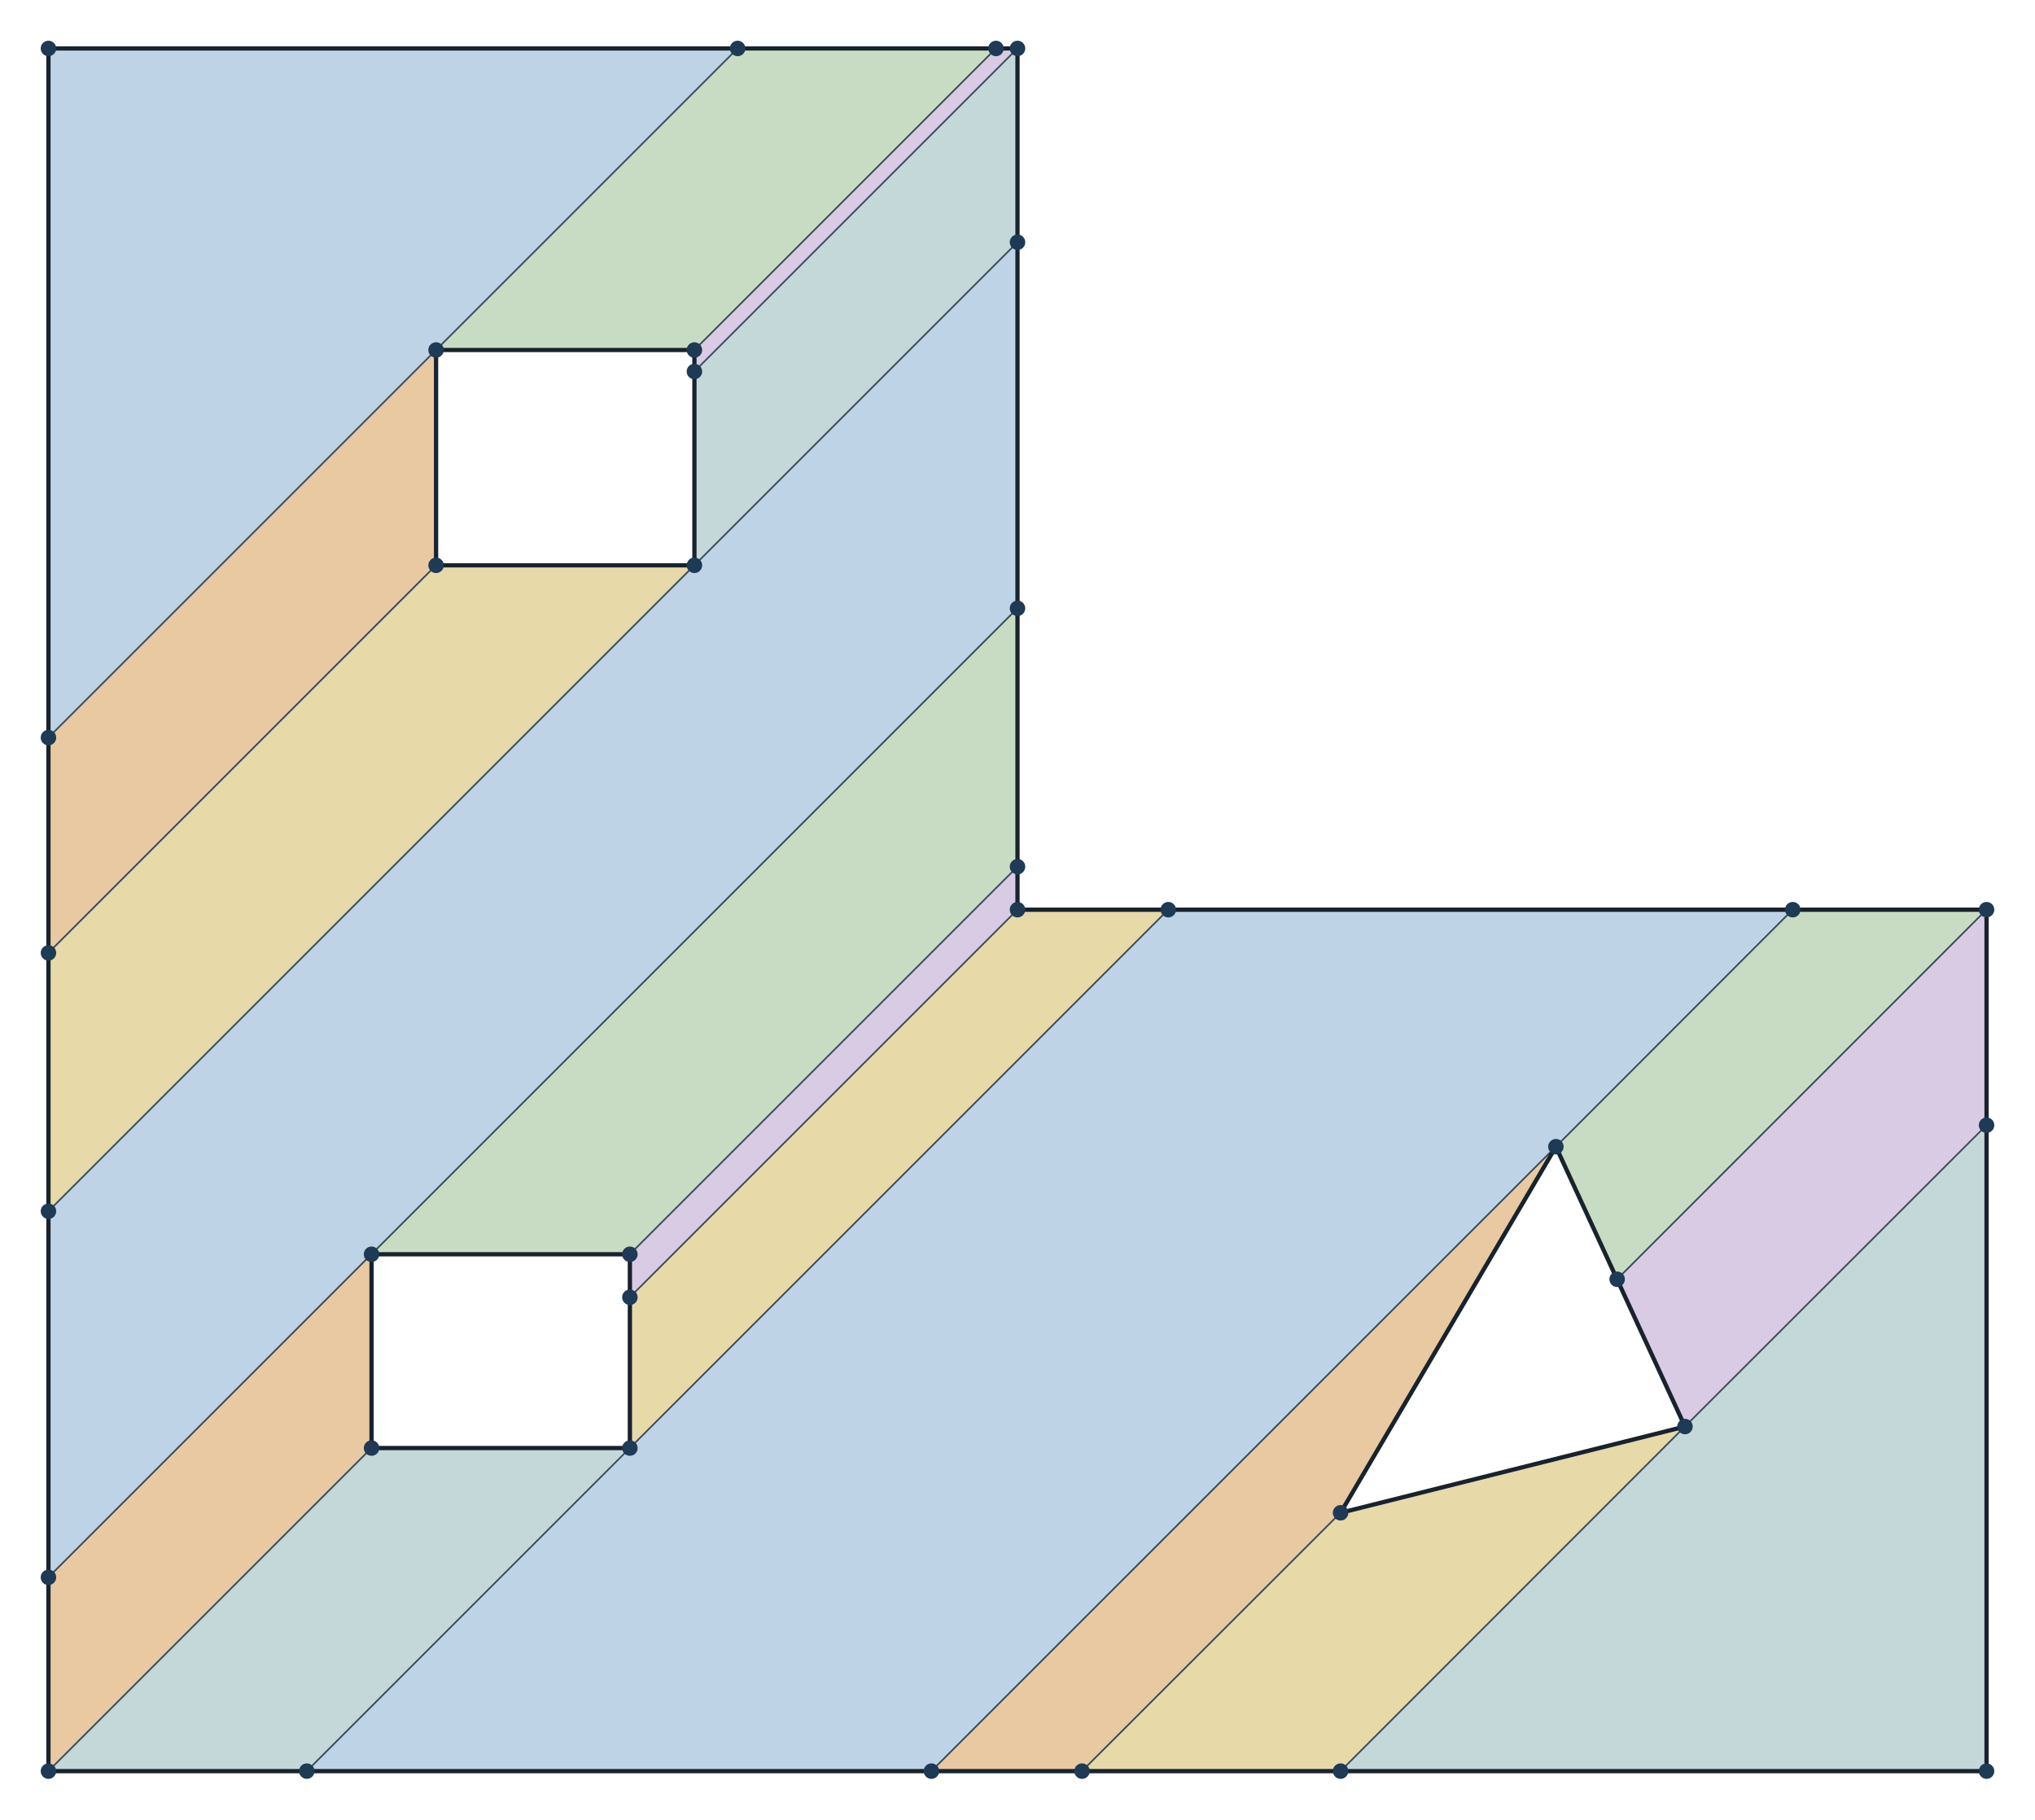
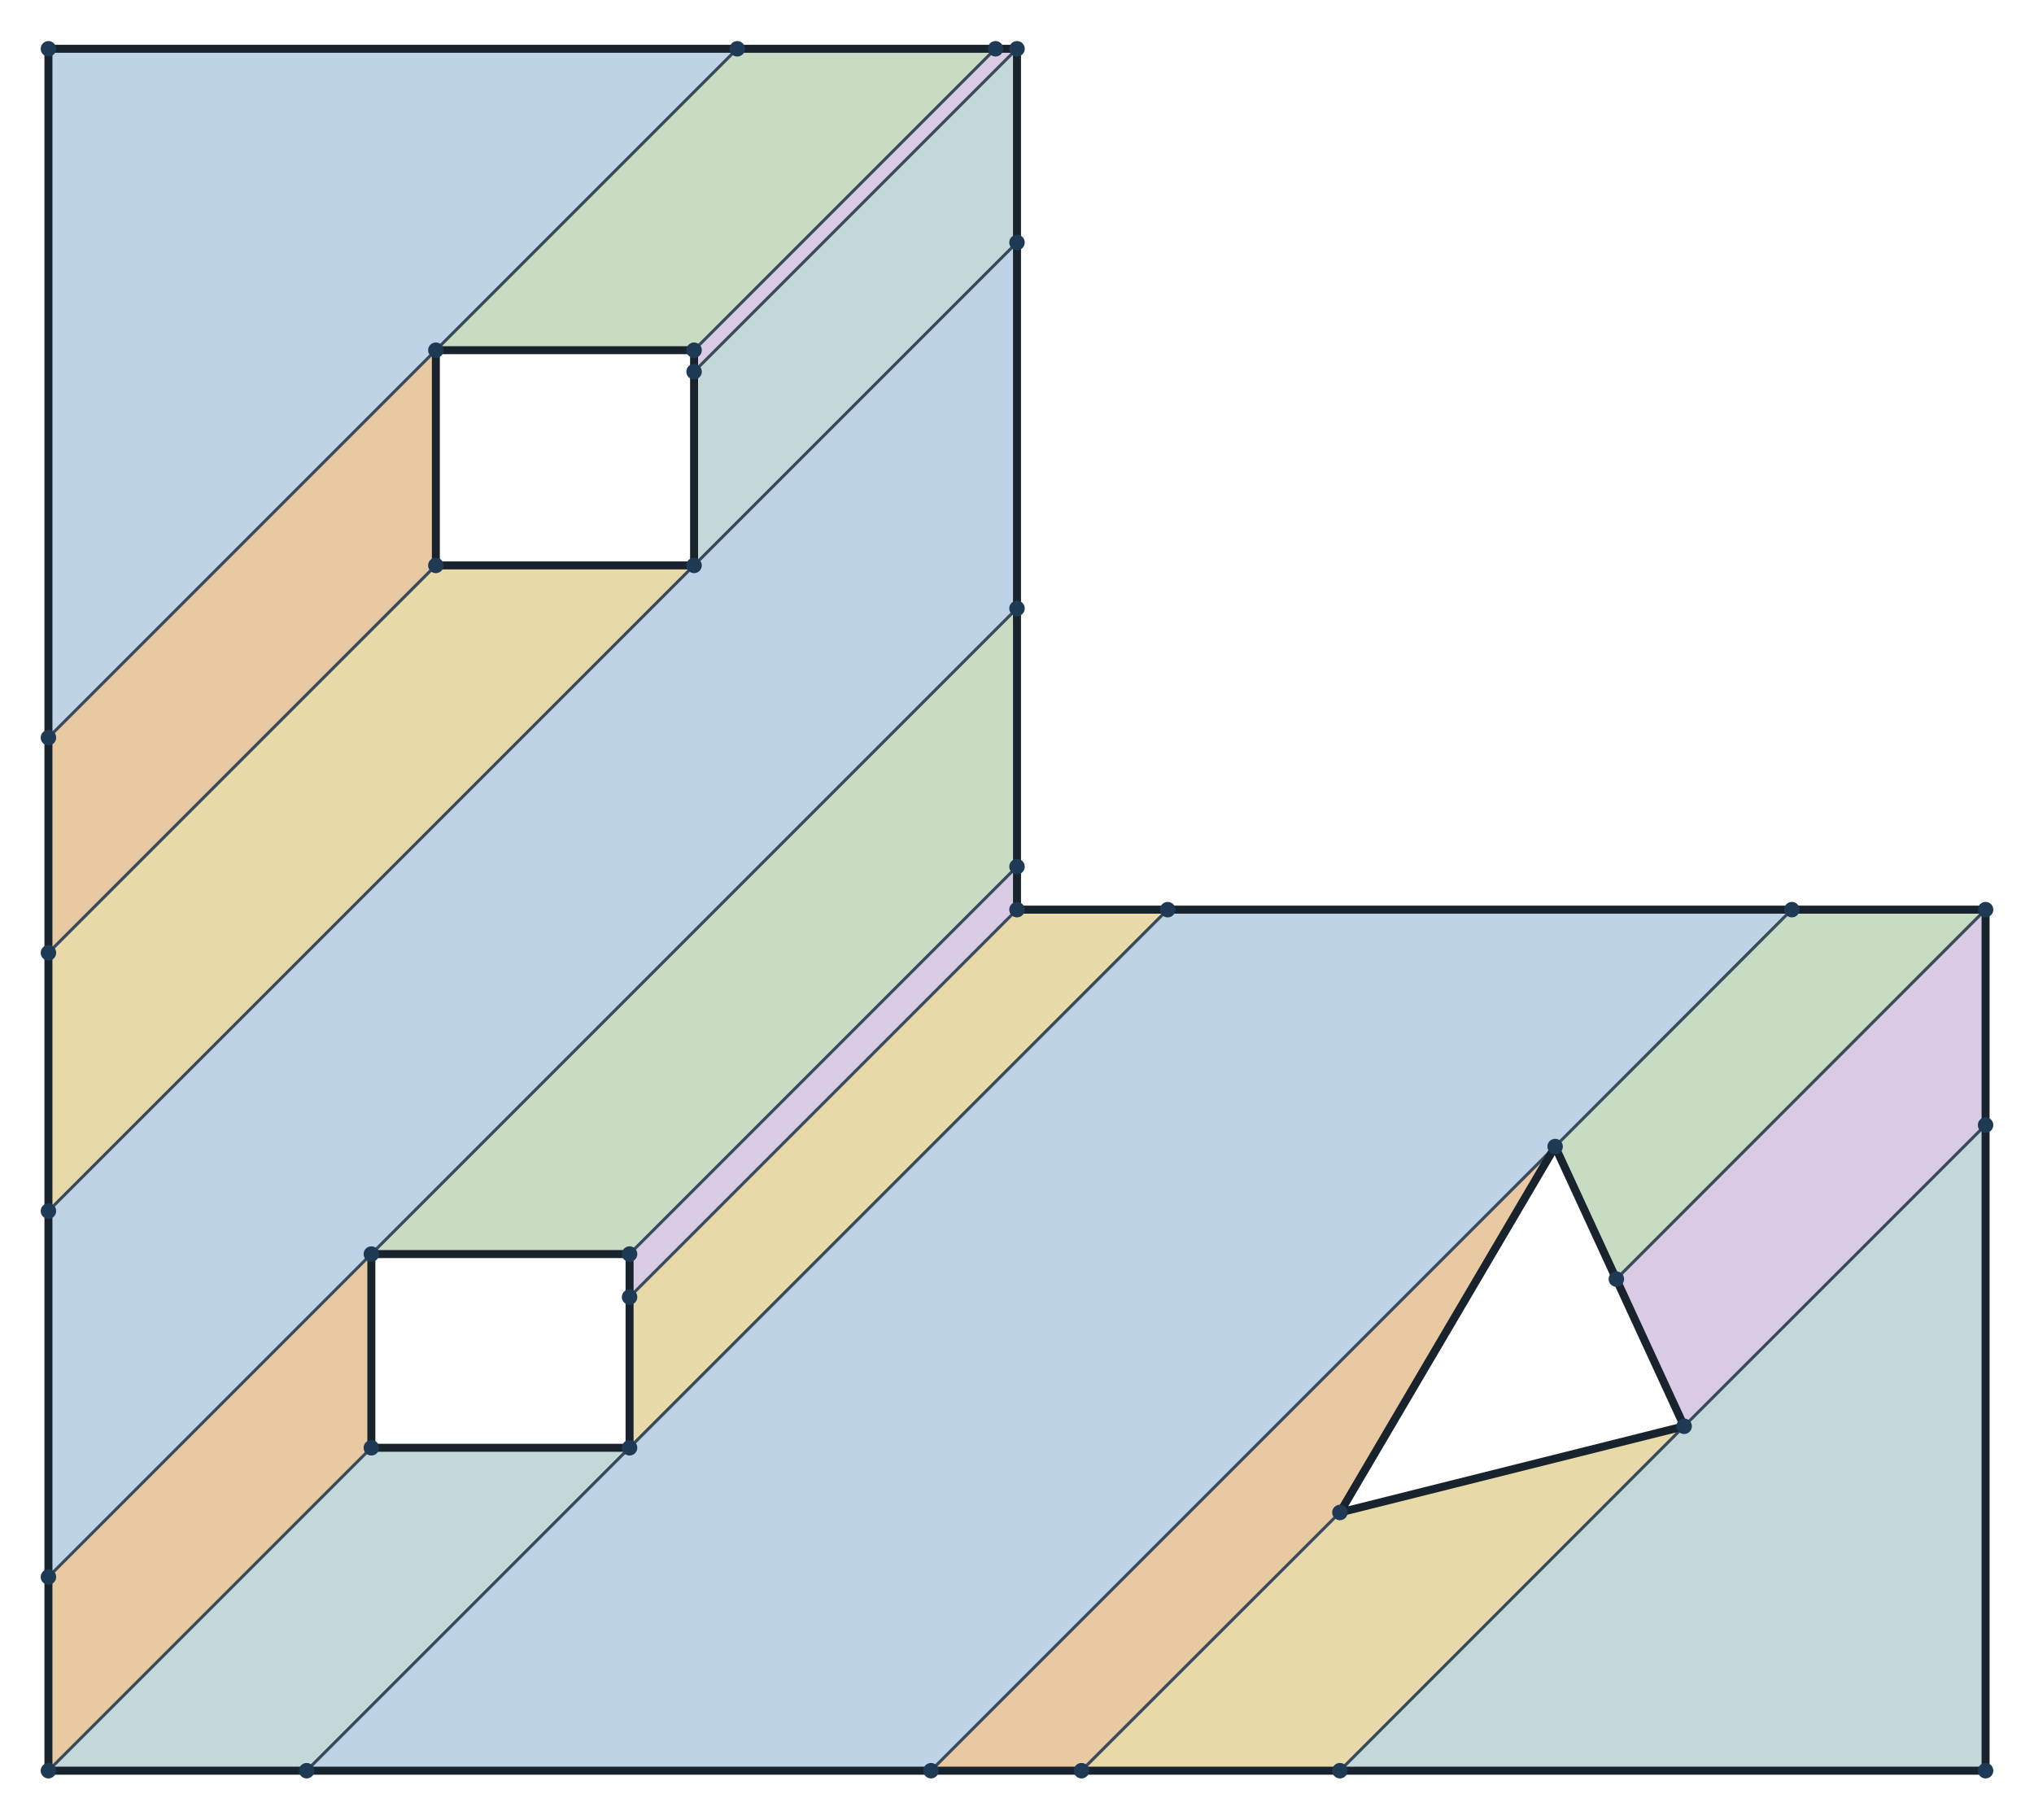
- <svg xmlns="http://www.w3.org/2000/svg" width="1050" height="939" viewBox="0 0 1050 939" role="img" aria-label="An L-shaped slab in strips at 45 degrees">
+ <svg xmlns="http://www.w3.org/2000/svg" width="560" height="501" viewBox="0 0 1050 939" role="img" aria-label="An L-shaped slab in strips at 45 degrees">
  <style>polygon{stroke:#3a4c5c;stroke-width:0.8;stroke-linejoin:round;vector-effect:non-scaling-stroke}.fw{fill:#a8c6df}.fc{fill:#eda86a}.t0{fill:#bfd3e6}.t1{fill:#e9c9a2}.t2{fill:#c8dcc4}.t3{fill:#d9cbe3}.t4{fill:#e7d9a8}.t5{fill:#c4d8da}.ol{fill:none;stroke:#18232d;stroke-width:2.2}.vx{fill:#1e3a55}@media (prefers-color-scheme:dark){polygon{stroke:#8fa3b2}.fw{fill:#355a7a}.fc{fill:#a8622c}.t0{fill:#2f4a63}.t1{fill:#6a5136}.t2{fill:#3c5a40}.t3{fill:#4e4161}.t4{fill:#625a33}.t5{fill:#355a5d}.ol{stroke:#e4eaee}.vx{fill:#cfe0ee}}</style>
  <polygon class="t0" points="25,25 25,380.6 225,180.6 380.6,25" />
  <polygon class="t1" points="25,380.6 25,491.7 225,291.7 225,180.6" />
  <polygon class="t2" points="225,180.6 358.3,180.6 513.9,25 380.6,25" />
  <polygon class="t3" points="358.3,180.6 358.3,191.7 525,25 513.9,25" />
  <polygon class="t4" points="25,491.7 25,625 358.3,291.7 225,291.7" />
  <polygon class="t5" points="358.3,191.7 358.3,291.7 525,125 525,25" />
  <polygon class="t0" points="25,625 25,813.9 191.7,647.2 525,313.9 525,125 358.3,291.7" />
  <polygon class="t1" points="25,813.9 25,913.9 191.7,747.2 191.7,647.2" />
  <polygon class="t2" points="191.7,647.2 325,647.2 525,447.2 525,313.9" />
  <polygon class="t3" points="325,647.2 325,669.4 525,469.4 525,447.2" />
  <polygon class="t4" points="325,669.4 325,747.2 602.8,469.4 525,469.4" />
  <polygon class="t5" points="25,913.9 158.3,913.9 325,747.2 191.7,747.2" />
  <polygon class="t0" points="158.3,913.9 480.6,913.9 802.8,591.7 925,469.4 602.8,469.4 325,747.2" />
  <polygon class="t1" points="480.6,913.9 558.3,913.9 691.7,780.6 802.8,591.7" />
  <polygon class="t2" points="802.8,591.7 834.4,660.1 1025,469.4 925,469.4" />
  <polygon class="t3" points="834.4,660.1 869.4,736.1 1025,580.6 1025,469.4" />
  <polygon class="t4" points="558.3,913.9 691.7,913.9 869.4,736.1 691.7,780.6" />
  <polygon class="t5" points="691.7,913.9 1025,913.9 1025,580.6 869.4,736.1" />
  <polygon class="ol" points="25,913.9 1025,913.9 1025,469.4 525,469.4 525,25 25,25" />
  <polygon class="ol" points="191.7,747.2 325,747.2 325,647.2 191.7,647.2" />
  <polygon class="ol" points="691.7,780.6 869.4,736.1 802.8,591.7" />
  <polygon class="ol" points="225,291.7 358.3,291.7 358.3,180.6 225,180.6" />
  <circle class="vx" cx="25" cy="25" r="4" />
  <circle class="vx" cx="25" cy="380.6" r="4" />
  <circle class="vx" cx="225" cy="180.6" r="4" />
  <circle class="vx" cx="380.6" cy="25" r="4" />
  <circle class="vx" cx="25" cy="491.7" r="4" />
  <circle class="vx" cx="225" cy="291.7" r="4" />
  <circle class="vx" cx="358.3" cy="180.6" r="4" />
  <circle class="vx" cx="513.9" cy="25" r="4" />
  <circle class="vx" cx="358.3" cy="191.7" r="4" />
  <circle class="vx" cx="525" cy="25" r="4" />
  <circle class="vx" cx="25" cy="625" r="4" />
  <circle class="vx" cx="358.3" cy="291.7" r="4" />
  <circle class="vx" cx="525" cy="125" r="4" />
  <circle class="vx" cx="25" cy="813.9" r="4" />
  <circle class="vx" cx="191.7" cy="647.2" r="4" />
  <circle class="vx" cx="525" cy="313.9" r="4" />
  <circle class="vx" cx="25" cy="913.9" r="4" />
  <circle class="vx" cx="191.7" cy="747.2" r="4" />
  <circle class="vx" cx="325" cy="647.2" r="4" />
  <circle class="vx" cx="525" cy="447.2" r="4" />
  <circle class="vx" cx="325" cy="669.4" r="4" />
  <circle class="vx" cx="525" cy="469.4" r="4" />
  <circle class="vx" cx="325" cy="747.2" r="4" />
  <circle class="vx" cx="602.8" cy="469.4" r="4" />
  <circle class="vx" cx="158.3" cy="913.9" r="4" />
  <circle class="vx" cx="480.6" cy="913.9" r="4" />
  <circle class="vx" cx="802.8" cy="591.7" r="4" />
  <circle class="vx" cx="925" cy="469.4" r="4" />
  <circle class="vx" cx="558.3" cy="913.9" r="4" />
  <circle class="vx" cx="691.7" cy="780.6" r="4" />
  <circle class="vx" cx="834.4" cy="660.1" r="4" />
  <circle class="vx" cx="1025" cy="469.4" r="4" />
  <circle class="vx" cx="869.4" cy="736.1" r="4" />
  <circle class="vx" cx="1025" cy="580.6" r="4" />
  <circle class="vx" cx="691.7" cy="913.9" r="4" />
  <circle class="vx" cx="1025" cy="913.9" r="4" />
</svg>
